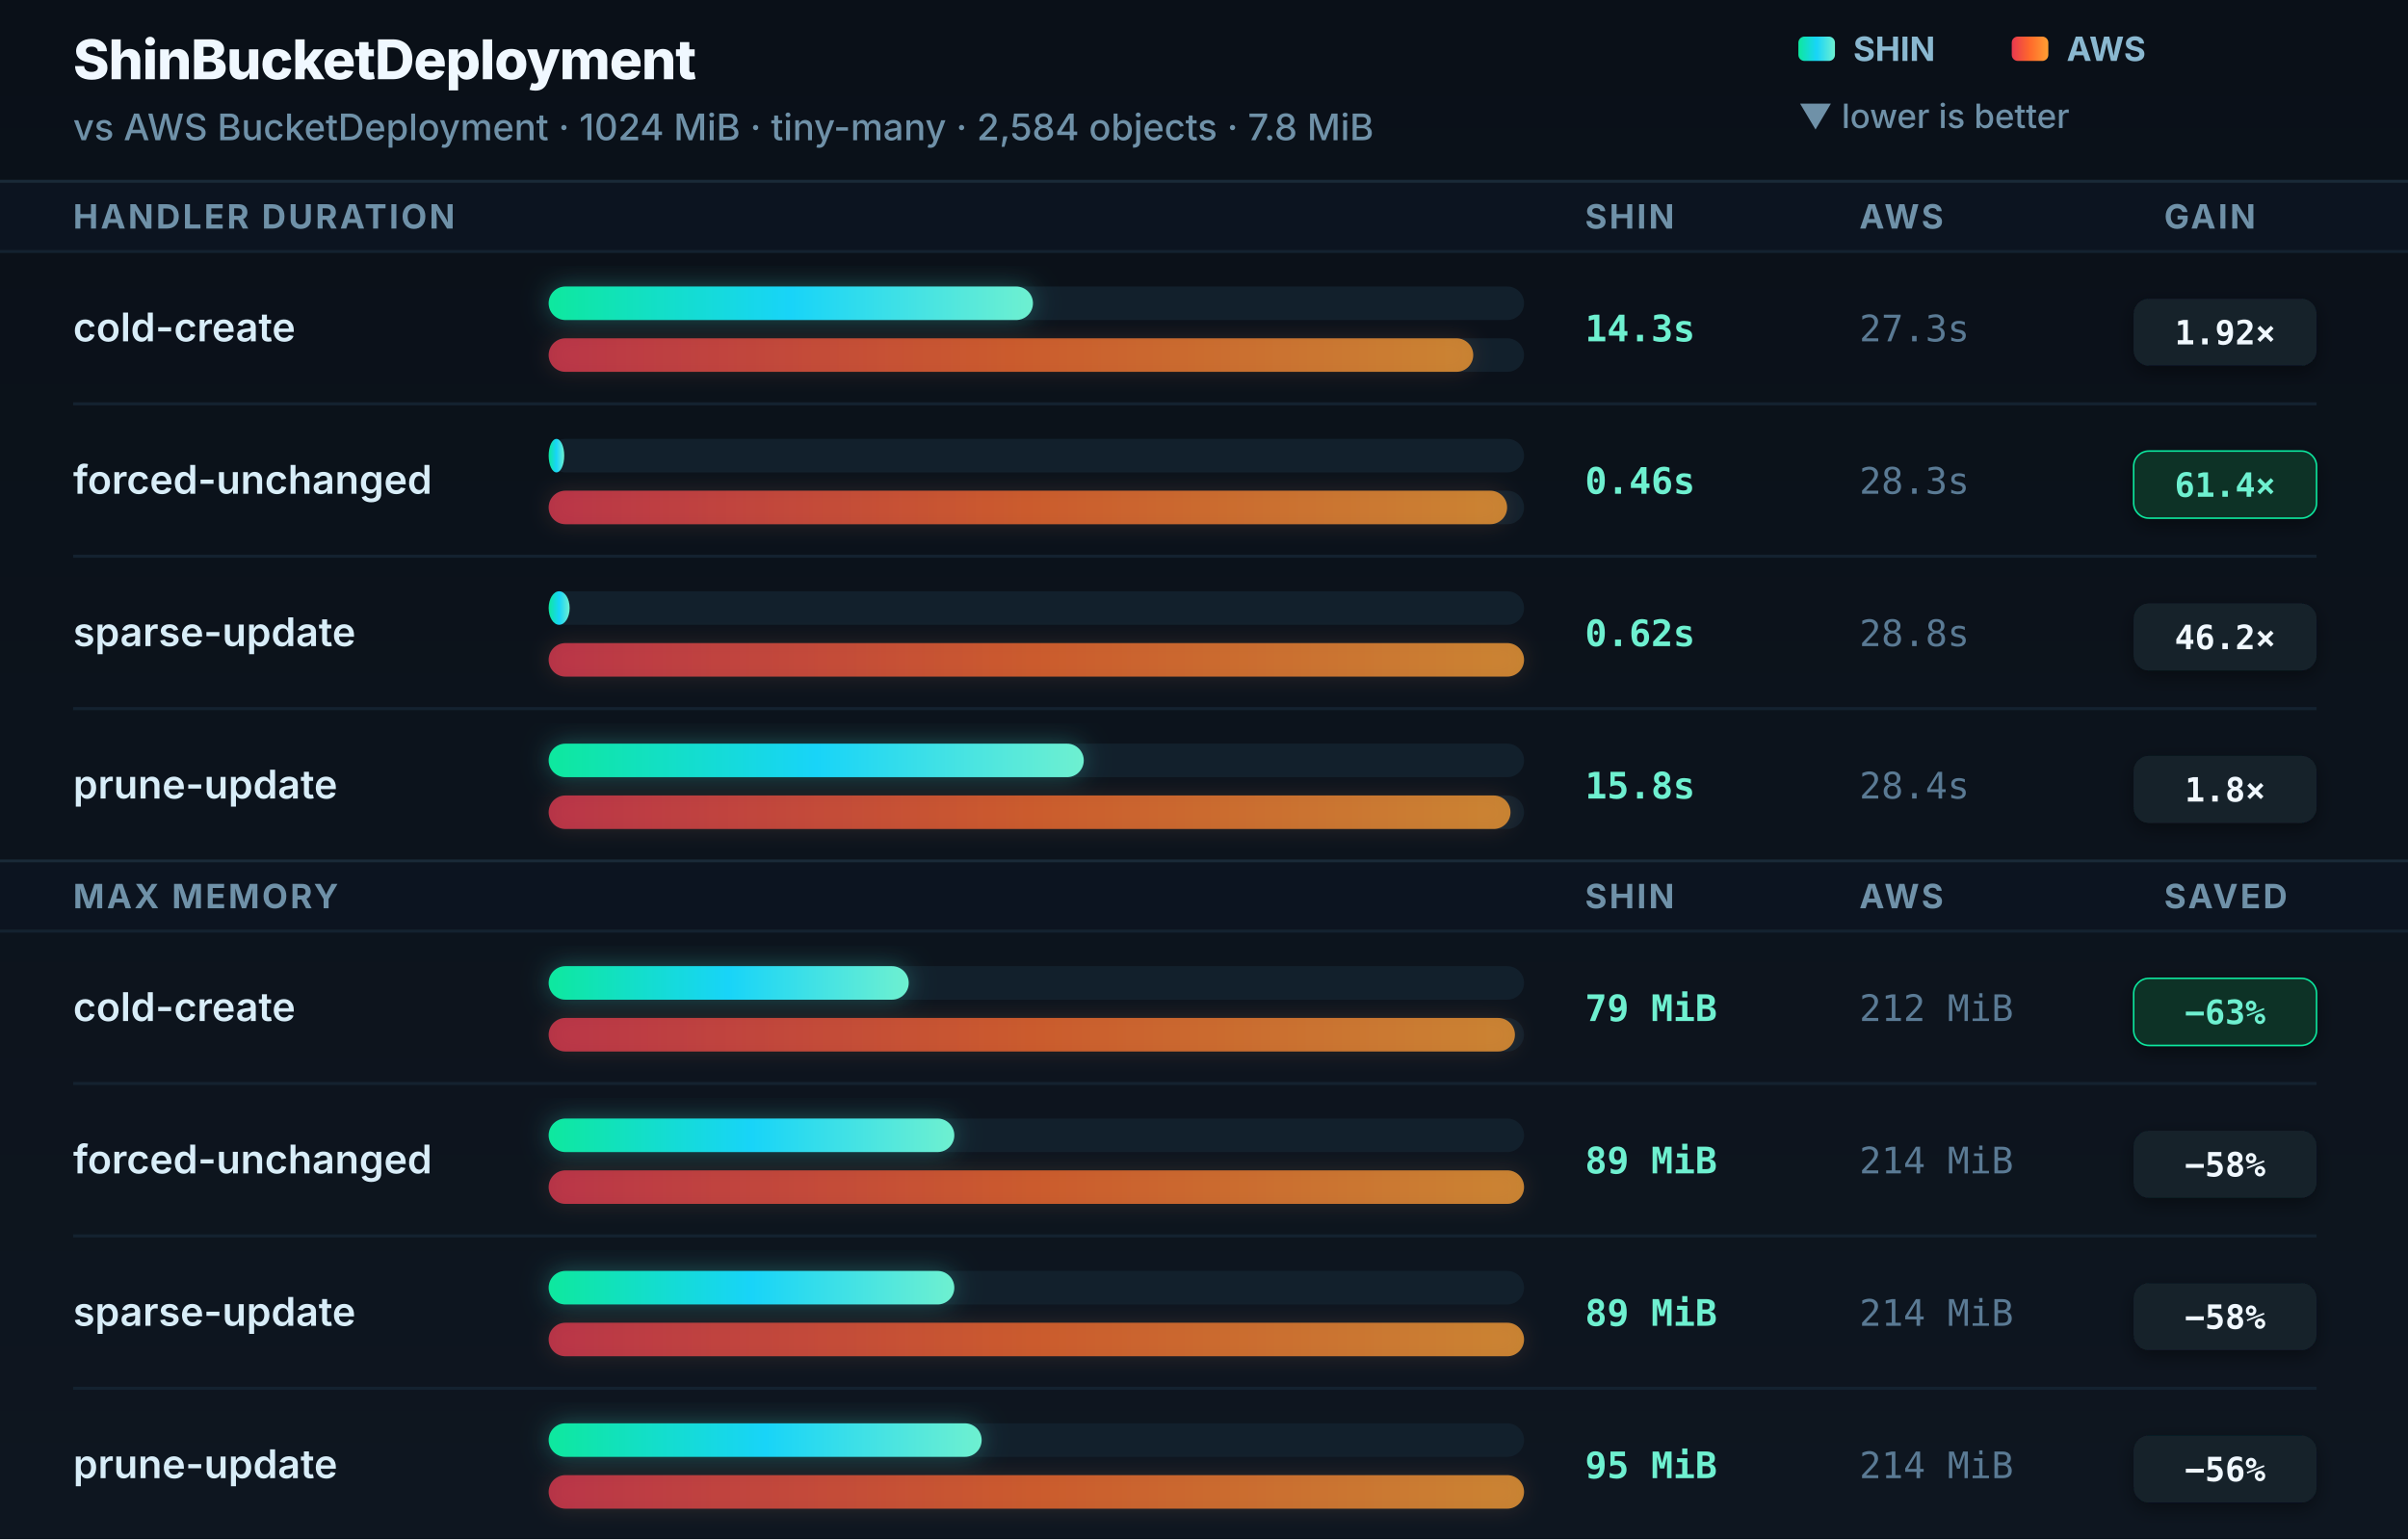
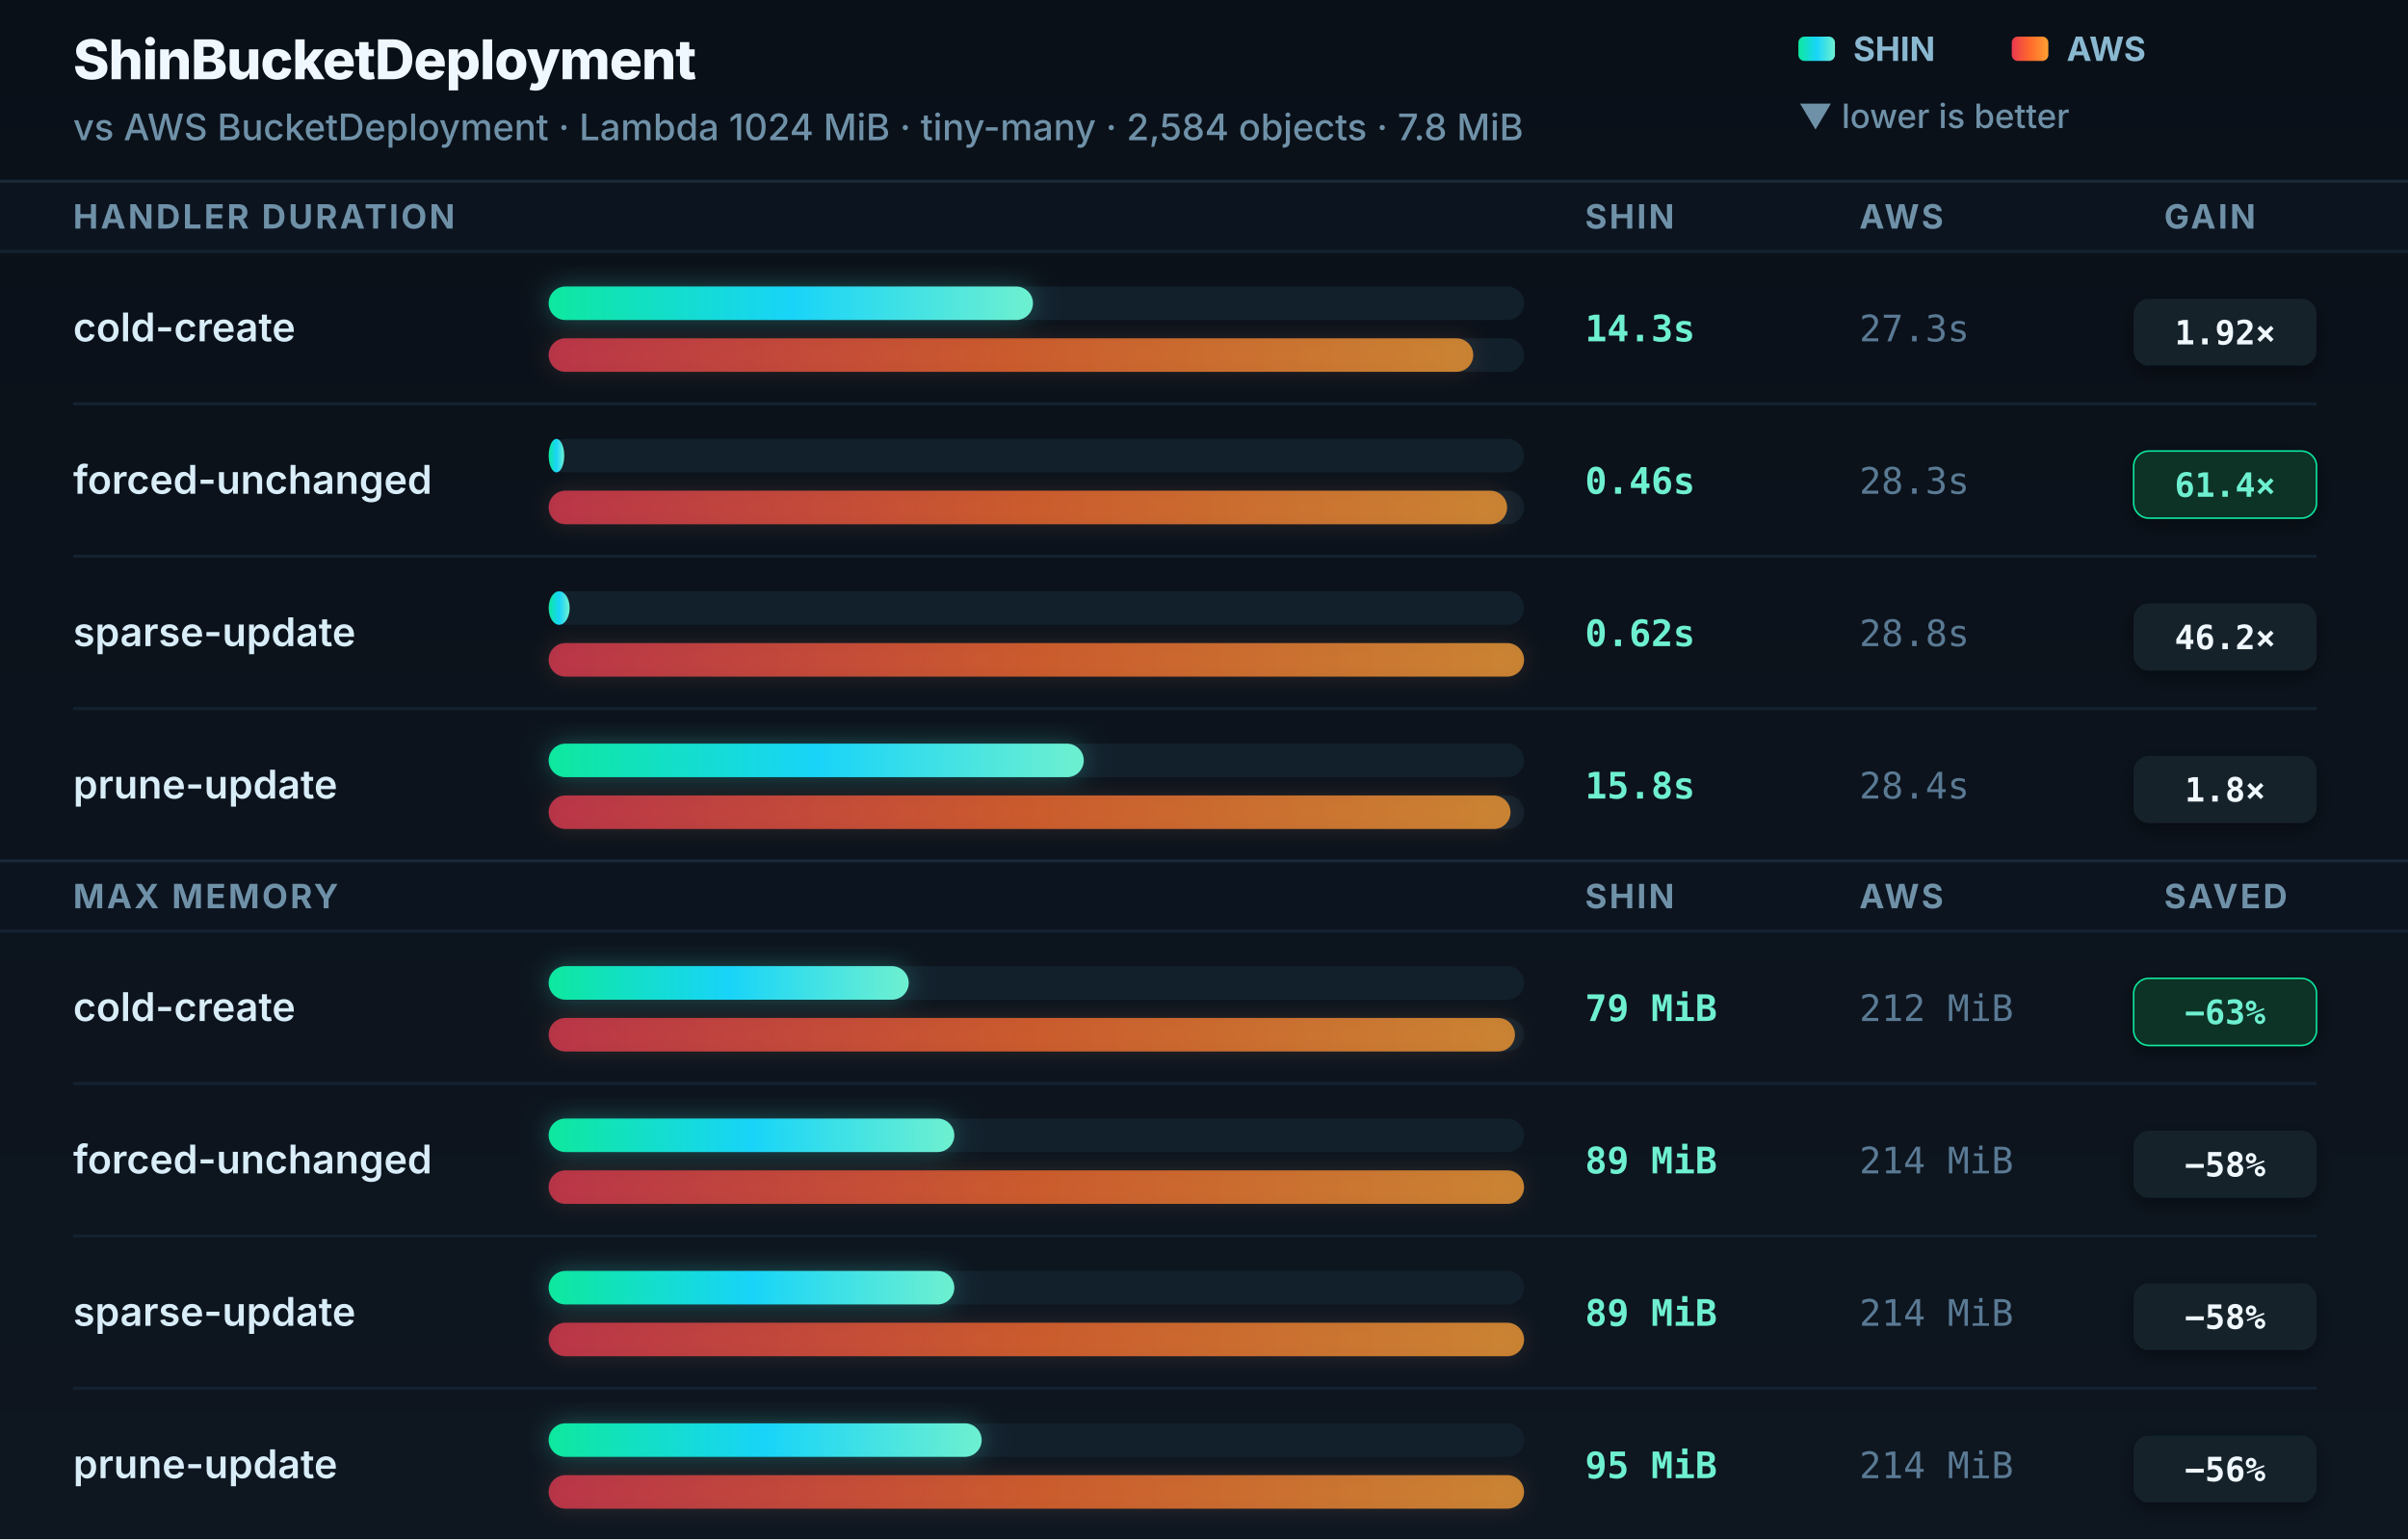
<svg xmlns="http://www.w3.org/2000/svg" width="790" height="505" viewBox="0 0 790 505" role="img" aria-labelledby="title desc">
  <defs>
    <linearGradient id="shin" x1="0" y1="0" x2="1" y2="0">
      <stop offset="0" stop-color="#0ee89e" />
      <stop offset="0.5" stop-color="#18d4f8" />
      <stop offset="1" stop-color="#6ef0d0" />
    </linearGradient>
    <linearGradient id="aws" x1="0" y1="0" x2="1" y2="0">
      <stop offset="0" stop-color="#e8384f" />
      <stop offset="0.5" stop-color="#ff6a2b" />
      <stop offset="1" stop-color="#ffa033" />
    </linearGradient>
    <linearGradient id="bgGrad" x1="0" y1="0" x2="0" y2="1">
      <stop offset="0" stop-color="#0a1018" />
      <stop offset="1" stop-color="#0e1620" />
    </linearGradient>
    <filter id="gS" x="-8%" y="-60%" width="116%" height="220%">
      <feGaussianBlur in="SourceGraphic" stdDeviation="4" />
      <feColorMatrix type="matrix" values="0 0 0 0 0.06 0 0 0 0 0.85 0 0 0 0 0.7 0 0 0 0.6 0" />
    </filter>
    <filter id="gA" x="-8%" y="-60%" width="116%" height="220%">
      <feGaussianBlur in="SourceGraphic" stdDeviation="3.5" />
      <feColorMatrix type="matrix" values="0 0 0 0 0.95 0 0 0 0 0.35 0 0 0 0 0.15 0 0 0 0.4 0" />
    </filter>
    <filter id="badgeShadow" x="-20%" y="-30%" width="140%" height="160%">
      <feDropShadow dx="0" dy="2" stdDeviation="3" flood-color="#000" flood-opacity="0.4" />
    </filter>
  </defs>
  <rect width="790" height="505" fill="url(#bgGrad)" />
  <text x="24" y="26" font-family="Inter, -apple-system, sans-serif" font-size="18" font-weight="800" fill="#f0f8ff" letter-spacing="-0.3">ShinBucketDeployment</text>
-   <text x="24" y="46" font-family="Inter, -apple-system, sans-serif" font-size="12" font-weight="500" fill="#6f91a8">vs AWS BucketDeployment · 1024 MiB · tiny-many · 2,584 objects · 7.8 MiB</text>
+   <text x="24" y="46" font-family="Inter, -apple-system, sans-serif" font-size="12" font-weight="500" fill="#6f91a8">vs AWS BucketDeployment · Lambda 1024 MiB · tiny-many · 2,584 objects · 7.8 MiB</text>
  <rect x="590" y="12" width="12" height="8" rx="2" fill="url(#shin)" />
  <text x="608" y="20" font-family="Inter, -apple-system, sans-serif" font-size="11" font-weight="700" fill="#8ab8d0">SHIN</text>
  <rect x="660" y="12" width="12" height="8" rx="2" fill="url(#aws)" />
  <text x="678" y="20" font-family="Inter, -apple-system, sans-serif" font-size="11" font-weight="700" fill="#8ab8d0">AWS</text>
  <text x="590" y="42" font-family="Inter, -apple-system, sans-serif" font-size="11" font-weight="500" fill="#6f91a8">▼ lower is better</text>
  <rect x="0" y="59" width="790" height="1" fill="#1a2a38" />
  <rect y="60" width="790" height="22" fill="#0c1420" />
  <text x="24" y="75" font-family="Inter, -apple-system, sans-serif" font-size="11" font-weight="700" fill="#6f91a8" letter-spacing="0.8">HANDLER DURATION</text>
  <text x="520" y="75" font-family="Inter, -apple-system, sans-serif" font-size="11" font-weight="700" fill="#6f91a8" letter-spacing="0.8">SHIN</text>
  <text x="610" y="75" font-family="Inter, -apple-system, sans-serif" font-size="11" font-weight="700" fill="#6f91a8" letter-spacing="0.8">AWS</text>
  <text x="710" y="75" font-family="Inter, -apple-system, sans-serif" font-size="11" font-weight="700" fill="#6f91a8" letter-spacing="0.8">GAIN</text>
  <rect x="0" y="82" width="790" height="1" fill="#142230" />
  <text x="24" y="112" font-family="Inter, -apple-system, sans-serif" font-size="13" font-weight="600" fill="#d8edf8">cold-create</text>
  <rect x="180" y="94" width="320" height="11" rx="5.5" fill="#12202c" />
  <rect x="180" y="94" width="158.889" height="11" rx="5.5" fill="url(#shin)" filter="url(#gS)" opacity="0.5" />
  <rect x="180" y="94" width="158.889" height="11" rx="5.5" fill="url(#shin)" />
  <rect x="180" y="111" width="320" height="11" rx="5.5" fill="#12202c" />
  <rect x="180" y="111" width="303.333" height="11" rx="5.5" fill="url(#aws)" filter="url(#gA)" opacity="0.35" />
  <rect x="180" y="111" width="303.333" height="11" rx="5.5" fill="url(#aws)" opacity="0.75" />
  <text x="520" y="112" font-family="JetBrains Mono, monospace" font-size="12" font-weight="700" fill="#6ef0d0">14.3s</text>
  <text x="610" y="112" font-family="JetBrains Mono, monospace" font-size="12" font-weight="400" fill="#5a7a94">27.3s</text>
  <rect x="700" y="98" width="60" height="22" rx="5" fill="#12202c" filter="url(#badgeShadow)" />
  <text x="730" y="113" text-anchor="middle" font-family="JetBrains Mono, monospace" font-size="11" font-weight="800" fill="#f0f8ff">1.92×</text>
  <rect x="24" y="132" width="736" height="1" fill="#142230" />
  <text x="24" y="162" font-family="Inter, -apple-system, sans-serif" font-size="13" font-weight="600" fill="#d8edf8">forced-unchanged</text>
  <rect x="180" y="144" width="320" height="11" rx="5.5" fill="#12202c" />
  <rect x="180" y="144" width="5.111" height="11" rx="5.5" fill="url(#shin)" />
  <rect x="180" y="161" width="320" height="11" rx="5.5" fill="#12202c" />
  <rect x="180" y="161" width="314.444" height="11" rx="5.5" fill="url(#aws)" filter="url(#gA)" opacity="0.35" />
  <rect x="180" y="161" width="314.444" height="11" rx="5.5" fill="url(#aws)" opacity="0.75" />
  <text x="520" y="162" font-family="JetBrains Mono, monospace" font-size="12" font-weight="700" fill="#6ef0d0">0.46s</text>
  <text x="610" y="162" font-family="JetBrains Mono, monospace" font-size="12" font-weight="400" fill="#5a7a94">28.3s</text>
  <rect x="700" y="148" width="60" height="22" rx="5" fill="#0a3028" stroke="#0ee89e" stroke-width="0.5" filter="url(#badgeShadow)" />
  <text x="730" y="163" text-anchor="middle" font-family="JetBrains Mono, monospace" font-size="11" font-weight="800" fill="#6ef0d0">61.4×</text>
  <rect x="24" y="182" width="736" height="1" fill="#142230" />
  <text x="24" y="212" font-family="Inter, -apple-system, sans-serif" font-size="13" font-weight="600" fill="#d8edf8">sparse-update</text>
  <rect x="180" y="194" width="320" height="11" rx="5.5" fill="#12202c" />
  <rect x="180" y="194" width="6.889" height="11" rx="5.5" fill="url(#shin)" />
  <rect x="180" y="211" width="320" height="11" rx="5.5" fill="#12202c" />
  <rect x="180" y="211" width="320" height="11" rx="5.5" fill="url(#aws)" filter="url(#gA)" opacity="0.35" />
  <rect x="180" y="211" width="320" height="11" rx="5.5" fill="url(#aws)" opacity="0.75" />
  <text x="520" y="212" font-family="JetBrains Mono, monospace" font-size="12" font-weight="700" fill="#6ef0d0">0.62s</text>
  <text x="610" y="212" font-family="JetBrains Mono, monospace" font-size="12" font-weight="400" fill="#5a7a94">28.8s</text>
  <rect x="700" y="198" width="60" height="22" rx="5" fill="#12202c" filter="url(#badgeShadow)" />
  <text x="730" y="213" text-anchor="middle" font-family="JetBrains Mono, monospace" font-size="11" font-weight="800" fill="#f0f8ff">46.2×</text>
  <rect x="24" y="232" width="736" height="1" fill="#142230" />
  <text x="24" y="262" font-family="Inter, -apple-system, sans-serif" font-size="13" font-weight="600" fill="#d8edf8">prune-update</text>
  <rect x="180" y="244" width="320" height="11" rx="5.5" fill="#12202c" />
  <rect x="180" y="244" width="175.556" height="11" rx="5.5" fill="url(#shin)" filter="url(#gS)" opacity="0.5" />
  <rect x="180" y="244" width="175.556" height="11" rx="5.5" fill="url(#shin)" />
  <rect x="180" y="261" width="320" height="11" rx="5.5" fill="#12202c" />
  <rect x="180" y="261" width="315.556" height="11" rx="5.5" fill="url(#aws)" filter="url(#gA)" opacity="0.35" />
  <rect x="180" y="261" width="315.556" height="11" rx="5.5" fill="url(#aws)" opacity="0.75" />
  <text x="520" y="262" font-family="JetBrains Mono, monospace" font-size="12" font-weight="700" fill="#6ef0d0">15.8s</text>
  <text x="610" y="262" font-family="JetBrains Mono, monospace" font-size="12" font-weight="400" fill="#5a7a94">28.4s</text>
  <rect x="700" y="248" width="60" height="22" rx="5" fill="#12202c" filter="url(#badgeShadow)" />
  <text x="730" y="263" text-anchor="middle" font-family="JetBrains Mono, monospace" font-size="11" font-weight="800" fill="#f0f8ff">1.8×</text>
  <rect x="0" y="282" width="790" height="1" fill="#1a2a38" />
  <rect y="283" width="790" height="22" fill="#0c1420" />
  <text x="24" y="298" font-family="Inter, -apple-system, sans-serif" font-size="11" font-weight="700" fill="#6f91a8" letter-spacing="0.8">MAX MEMORY</text>
  <text x="520" y="298" font-family="Inter, -apple-system, sans-serif" font-size="11" font-weight="700" fill="#6f91a8" letter-spacing="0.8">SHIN</text>
  <text x="610" y="298" font-family="Inter, -apple-system, sans-serif" font-size="11" font-weight="700" fill="#6f91a8" letter-spacing="0.8">AWS</text>
  <text x="710" y="298" font-family="Inter, -apple-system, sans-serif" font-size="11" font-weight="700" fill="#6f91a8" letter-spacing="0.8">SAVED</text>
  <rect x="0" y="305" width="790" height="1" fill="#142230" />
  <text x="24" y="335" font-family="Inter, -apple-system, sans-serif" font-size="13" font-weight="600" fill="#d8edf8">cold-create</text>
  <rect x="180" y="317" width="320" height="11" rx="5.5" fill="#12202c" />
  <rect x="180" y="317" width="118.131" height="11" rx="5.5" fill="url(#shin)" filter="url(#gS)" opacity="0.5" />
  <rect x="180" y="317" width="118.131" height="11" rx="5.5" fill="url(#shin)" />
  <rect x="180" y="334" width="320" height="11" rx="5.5" fill="#12202c" />
  <rect x="180" y="334" width="317.009" height="11" rx="5.5" fill="url(#aws)" filter="url(#gA)" opacity="0.35" />
  <rect x="180" y="334" width="317.009" height="11" rx="5.5" fill="url(#aws)" opacity="0.75" />
  <text x="520" y="335" font-family="JetBrains Mono, monospace" font-size="12" font-weight="700" fill="#6ef0d0">79 MiB</text>
  <text x="610" y="335" font-family="JetBrains Mono, monospace" font-size="12" font-weight="400" fill="#5a7a94">212 MiB</text>
  <rect x="700" y="321" width="60" height="22" rx="5" fill="#0a3028" stroke="#0ee89e" stroke-width="0.5" filter="url(#badgeShadow)" />
  <text x="730" y="336" text-anchor="middle" font-family="JetBrains Mono, monospace" font-size="11" font-weight="800" fill="#6ef0d0">−63%</text>
  <rect x="24" y="355" width="736" height="1" fill="#142230" />
  <text x="24" y="385" font-family="Inter, -apple-system, sans-serif" font-size="13" font-weight="600" fill="#d8edf8">forced-unchanged</text>
  <rect x="180" y="367" width="320" height="11" rx="5.5" fill="#12202c" />
  <rect x="180" y="367" width="133.084" height="11" rx="5.5" fill="url(#shin)" filter="url(#gS)" opacity="0.5" />
  <rect x="180" y="367" width="133.084" height="11" rx="5.5" fill="url(#shin)" />
  <rect x="180" y="384" width="320" height="11" rx="5.5" fill="#12202c" />
  <rect x="180" y="384" width="320" height="11" rx="5.5" fill="url(#aws)" filter="url(#gA)" opacity="0.35" />
  <rect x="180" y="384" width="320" height="11" rx="5.5" fill="url(#aws)" opacity="0.75" />
  <text x="520" y="385" font-family="JetBrains Mono, monospace" font-size="12" font-weight="700" fill="#6ef0d0">89 MiB</text>
  <text x="610" y="385" font-family="JetBrains Mono, monospace" font-size="12" font-weight="400" fill="#5a7a94">214 MiB</text>
  <rect x="700" y="371" width="60" height="22" rx="5" fill="#12202c" filter="url(#badgeShadow)" />
  <text x="730" y="386" text-anchor="middle" font-family="JetBrains Mono, monospace" font-size="11" font-weight="800" fill="#f0f8ff">−58%</text>
  <rect x="24" y="405" width="736" height="1" fill="#142230" />
  <text x="24" y="435" font-family="Inter, -apple-system, sans-serif" font-size="13" font-weight="600" fill="#d8edf8">sparse-update</text>
  <rect x="180" y="417" width="320" height="11" rx="5.5" fill="#12202c" />
  <rect x="180" y="417" width="133.084" height="11" rx="5.5" fill="url(#shin)" filter="url(#gS)" opacity="0.5" />
  <rect x="180" y="417" width="133.084" height="11" rx="5.5" fill="url(#shin)" />
  <rect x="180" y="434" width="320" height="11" rx="5.5" fill="#12202c" />
  <rect x="180" y="434" width="320" height="11" rx="5.5" fill="url(#aws)" filter="url(#gA)" opacity="0.35" />
  <rect x="180" y="434" width="320" height="11" rx="5.5" fill="url(#aws)" opacity="0.75" />
  <text x="520" y="435" font-family="JetBrains Mono, monospace" font-size="12" font-weight="700" fill="#6ef0d0">89 MiB</text>
  <text x="610" y="435" font-family="JetBrains Mono, monospace" font-size="12" font-weight="400" fill="#5a7a94">214 MiB</text>
  <rect x="700" y="421" width="60" height="22" rx="5" fill="#12202c" filter="url(#badgeShadow)" />
  <text x="730" y="436" text-anchor="middle" font-family="JetBrains Mono, monospace" font-size="11" font-weight="800" fill="#f0f8ff">−58%</text>
  <rect x="24" y="455" width="736" height="1" fill="#142230" />
  <text x="24" y="485" font-family="Inter, -apple-system, sans-serif" font-size="13" font-weight="600" fill="#d8edf8">prune-update</text>
  <rect x="180" y="467" width="320" height="11" rx="5.5" fill="#12202c" />
  <rect x="180" y="467" width="142.056" height="11" rx="5.5" fill="url(#shin)" filter="url(#gS)" opacity="0.5" />
  <rect x="180" y="467" width="142.056" height="11" rx="5.5" fill="url(#shin)" />
  <rect x="180" y="484" width="320" height="11" rx="5.5" fill="#12202c" />
  <rect x="180" y="484" width="320" height="11" rx="5.5" fill="url(#aws)" filter="url(#gA)" opacity="0.35" />
  <rect x="180" y="484" width="320" height="11" rx="5.5" fill="url(#aws)" opacity="0.75" />
  <text x="520" y="485" font-family="JetBrains Mono, monospace" font-size="12" font-weight="700" fill="#6ef0d0">95 MiB</text>
  <text x="610" y="485" font-family="JetBrains Mono, monospace" font-size="12" font-weight="400" fill="#5a7a94">214 MiB</text>
  <rect x="700" y="471" width="60" height="22" rx="5" fill="#12202c" filter="url(#badgeShadow)" />
  <text x="730" y="486" text-anchor="middle" font-family="JetBrains Mono, monospace" font-size="11" font-weight="800" fill="#f0f8ff">−56%</text>
</svg>
